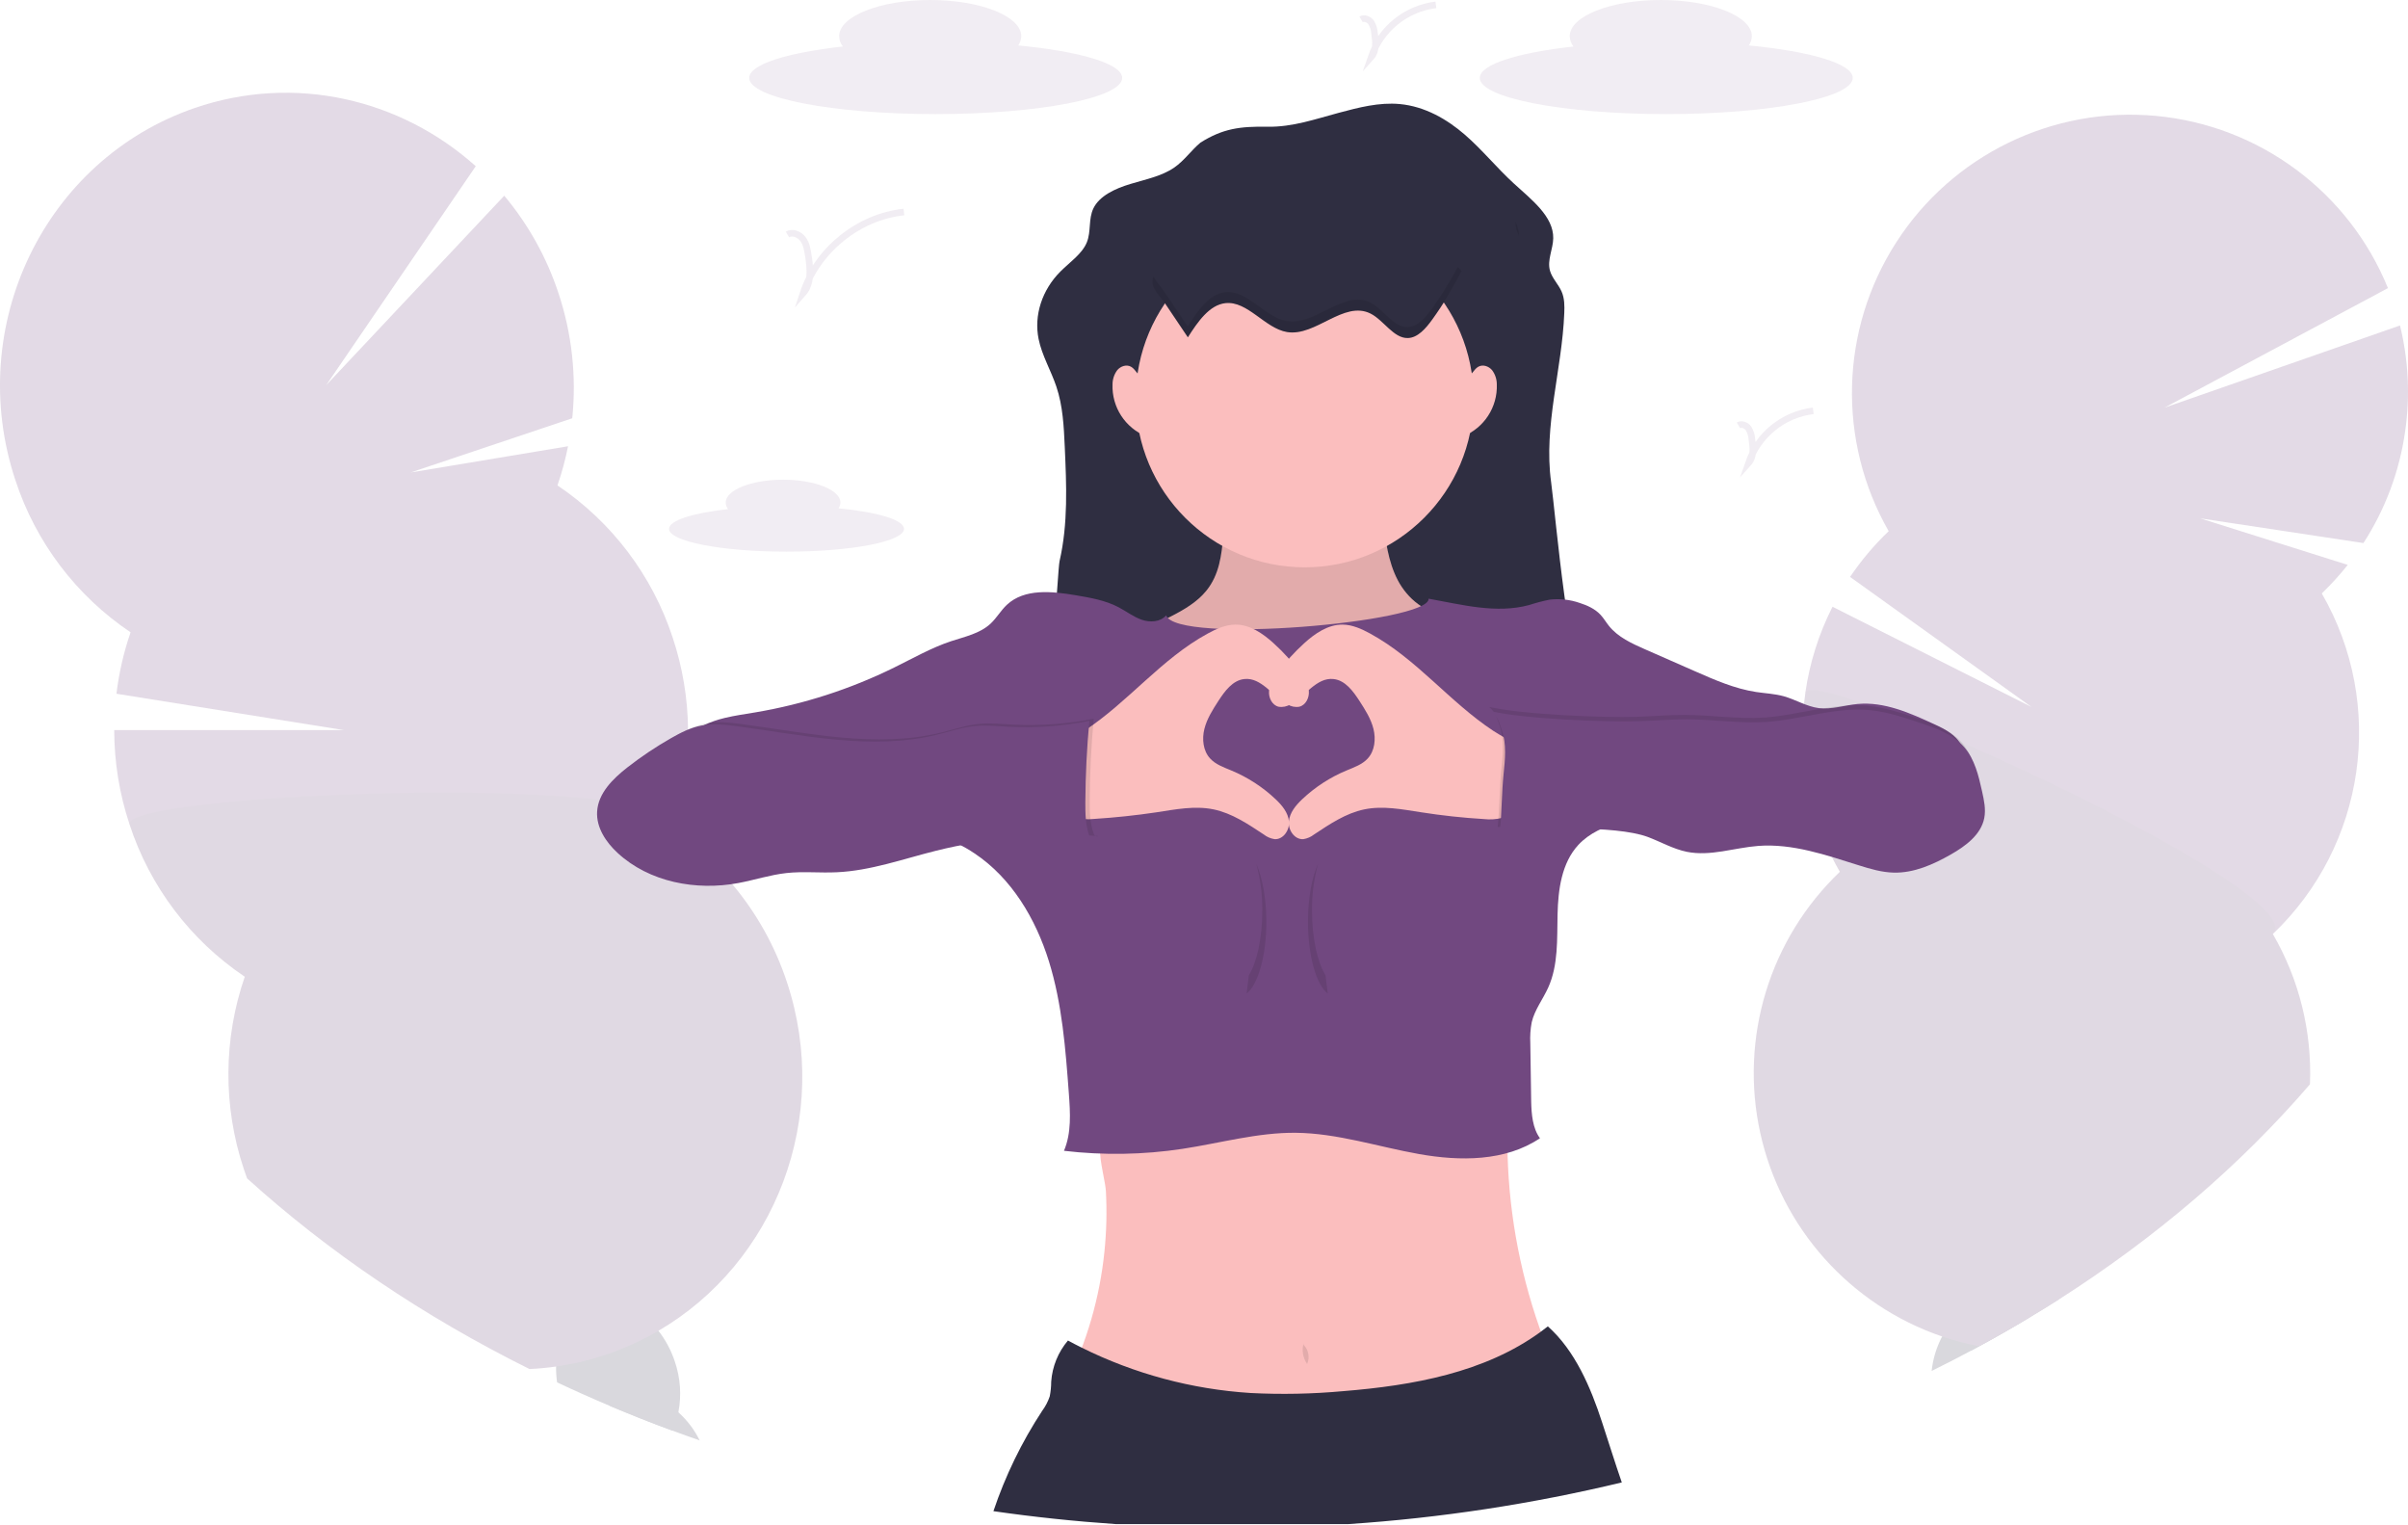
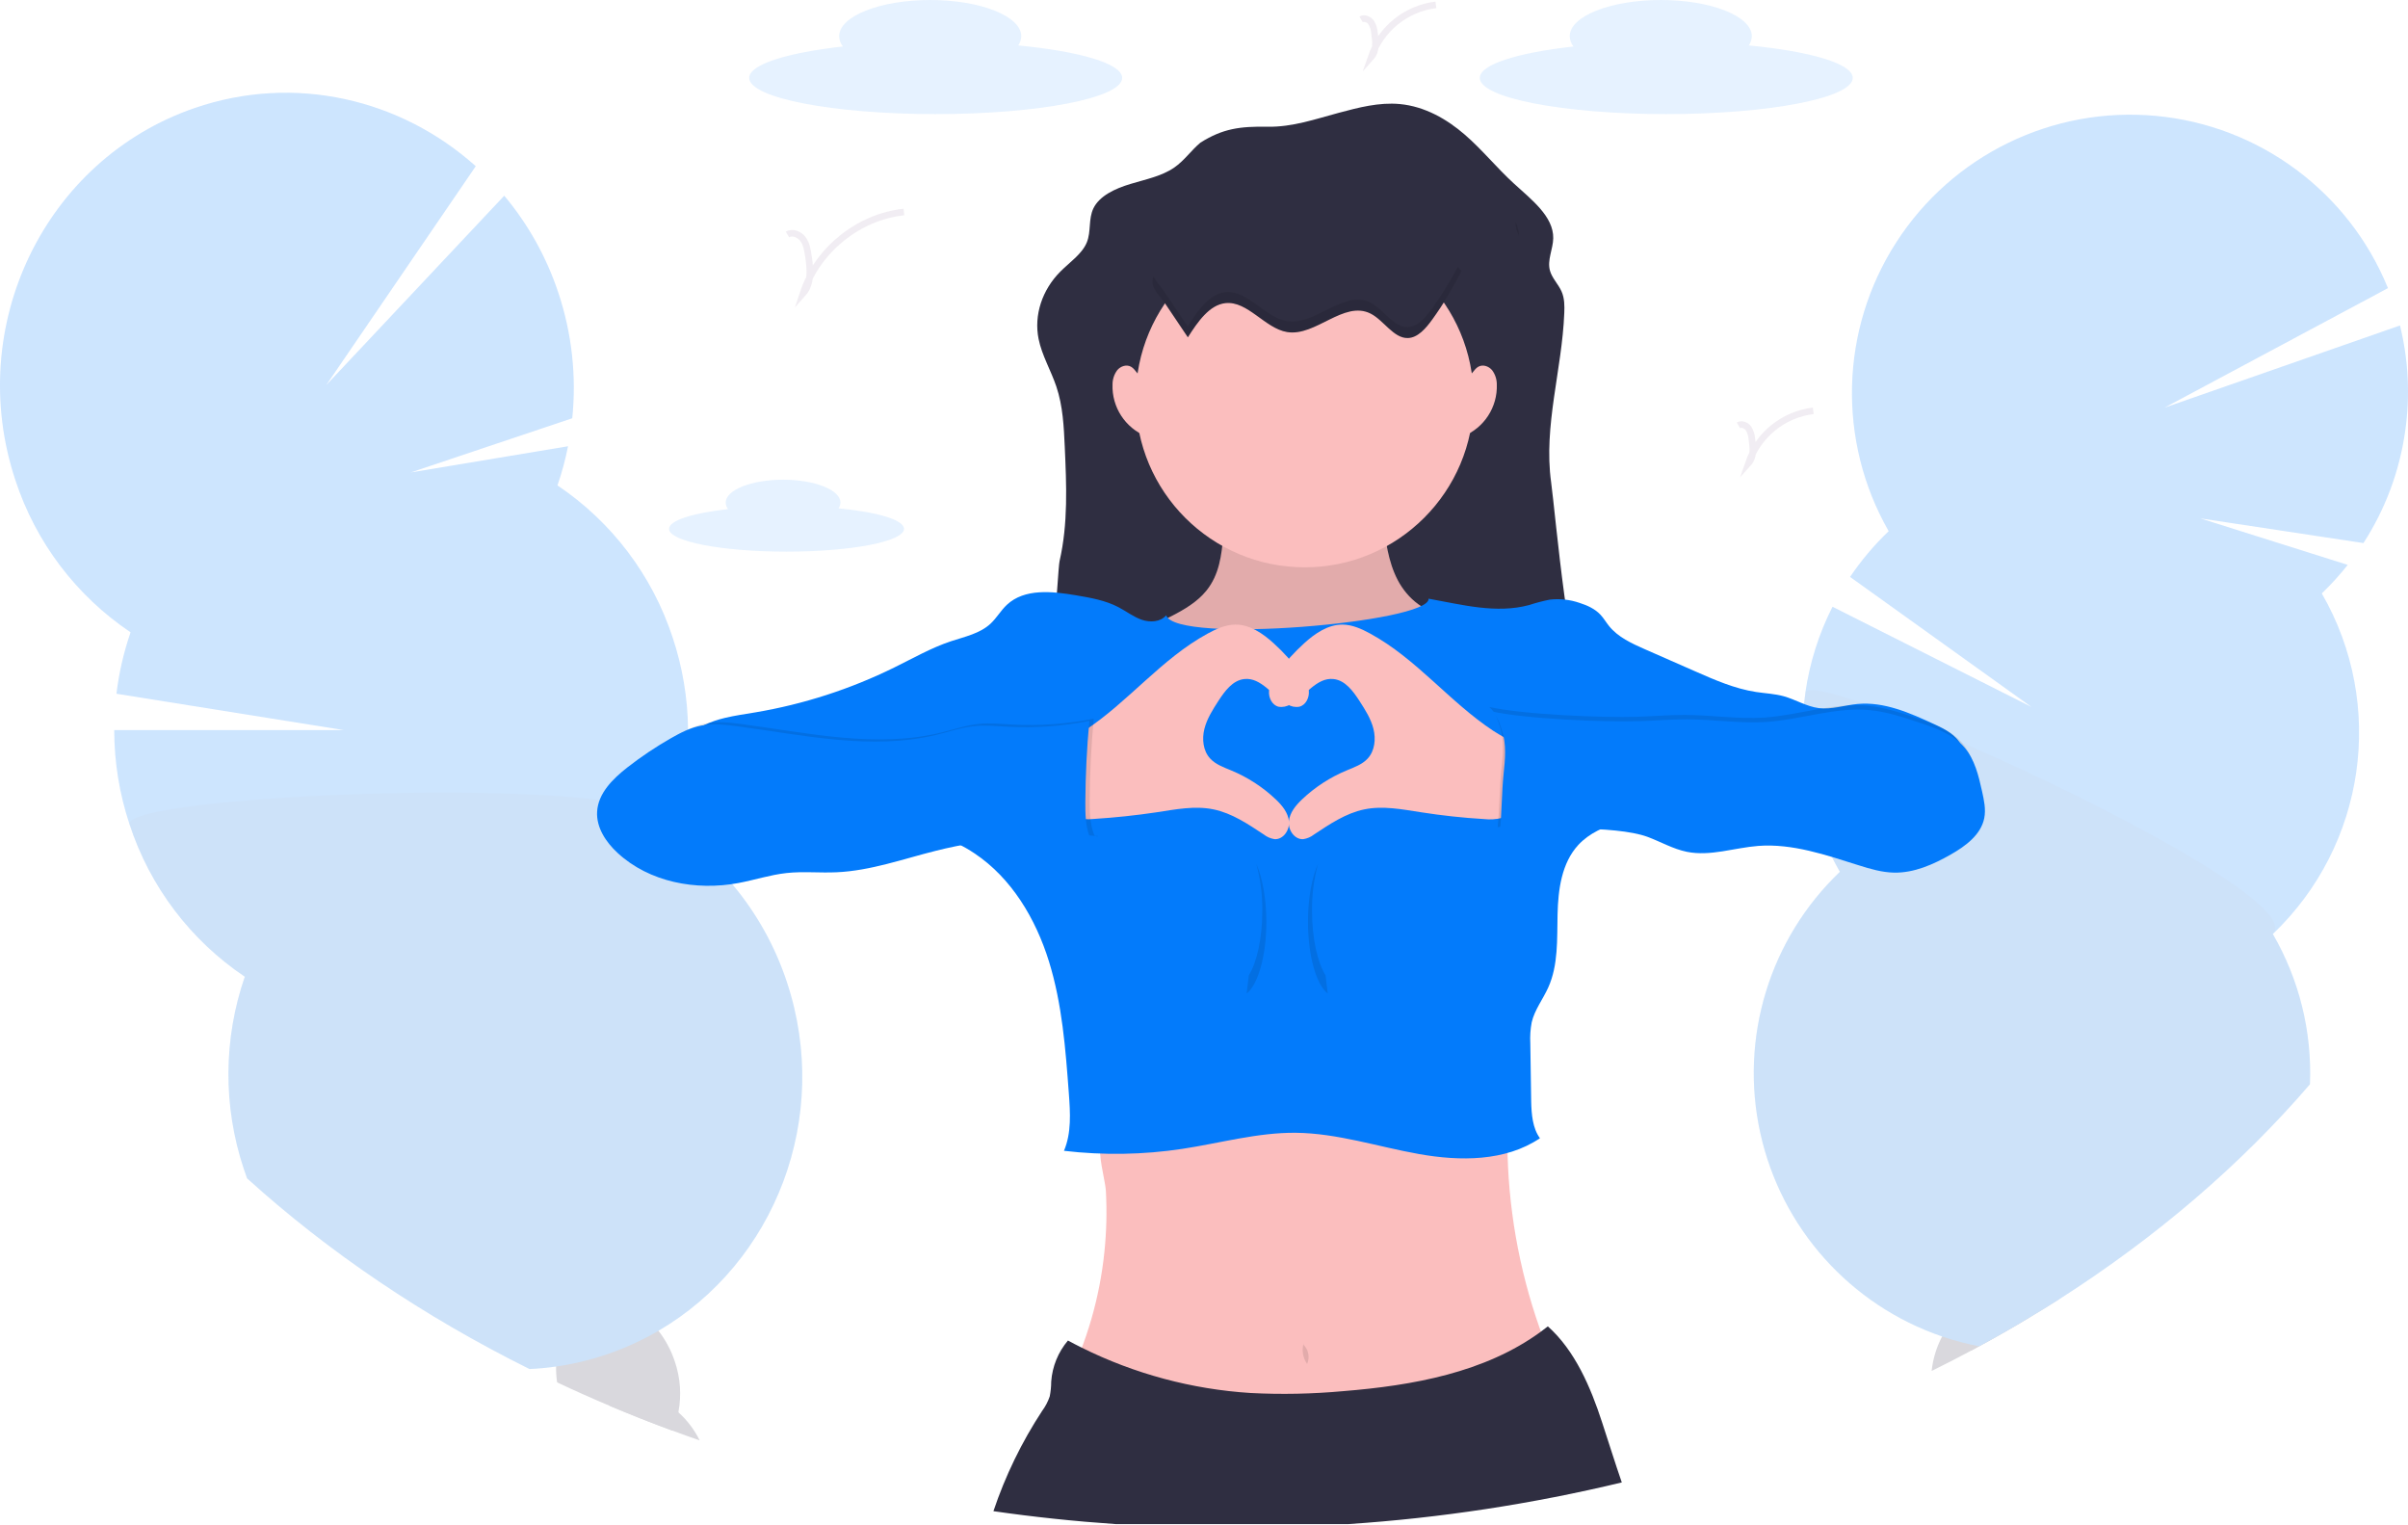
<svg xmlns="http://www.w3.org/2000/svg" id="b762e2c5-0937-4f80-86de-8fcef6019b76" data-name="Layer 1" width="1097.59" height="694.62" viewBox="0 0 1097.59 694.62">
  <g opacity="0.2">
    <path d="M976.46,703q-11.34,6.83-23.13,13.23c-1.22.66-2.44,1.32-3.66,2q-8.86,4.75-18,9.24.07-.72.18-1.44a43.59,43.59,0,0,1,4.58-14.22,35.82,35.82,0,0,1,3.9-6c5.95-7.43,14.21-11.58,22.65-10.37A22,22,0,0,1,976.46,703Z" transform="translate(-51.21 -102.69)" fill="#3f3d56" />
    <path d="M990.32,691.63c-.15,1.07-.34,2.12-.57,3.16Q983.2,699,976.46,703q-11.34,6.83-23.13,13.23c-1.22.66-2.44,1.32-3.66,2a24.36,24.36,0,0,1-4-3.69,31,31,0,0,1-5.31-8.69,43.32,43.32,0,0,1,6-41.93c6-7.43,14.21-11.58,22.65-10.37s15.2,7.52,18.82,16.32A41.79,41.79,0,0,1,990.32,691.63Z" transform="translate(-51.21 -102.69)" fill="#3f3d56" />
    <ellipse cx="970.13" cy="645.93" rx="34.66" ry="26.48" transform="translate(141.57 1411.63) rotate(-81.82)" fill="#3f3d56" />
-     <path d="M1147.49,299.34a126.31,126.31,0,0,1-19,50.84l-74.4-11.26,67.24,21.21a128.68,128.68,0,0,1-11.83,13,126.84,126.84,0,0,1-22.3,155.22,126.22,126.22,0,0,1,16.91,68.48c-31.63,36.81-70.22,69.83-114.33,98Q983.2,699,976.46,703q-11.34,6.83-23.13,13.23c-2.59-.5-5.14-1.07-7.66-1.73-3.13-.79-6.2-1.71-9.21-2.73A126.83,126.83,0,0,1,889.84,500q-1.92-3.31-3.63-6.73h0c-.34-.66-.66-1.32-1-2a126.22,126.22,0,0,1-12.2-61.9l.15-2.21c.09-1.19.2-2.39.32-3.58.18-1.68.39-3.37.63-5.06l0-.16a125.93,125.93,0,0,1,12.38-39.15l90.71,45.68-82.71-59.28a127,127,0,0,1,17.6-20.84A126.83,126.83,0,1,1,1139.66,234l-101.87,54.49,107.36-37.47A126.47,126.47,0,0,1,1147.49,299.34Z" transform="translate(-51.21 -102.69)" fill="#714880" />
+     <path d="M1147.49,299.34a126.31,126.31,0,0,1-19,50.84l-74.4-11.26,67.24,21.21a128.68,128.68,0,0,1-11.83,13,126.84,126.84,0,0,1-22.3,155.22,126.22,126.22,0,0,1,16.91,68.48c-31.63,36.81-70.22,69.83-114.33,98Q983.2,699,976.46,703q-11.34,6.83-23.13,13.23c-2.59-.5-5.14-1.07-7.66-1.73-3.13-.79-6.2-1.71-9.21-2.73A126.83,126.83,0,0,1,889.84,500q-1.92-3.31-3.63-6.73h0c-.34-.66-.66-1.32-1-2a126.22,126.22,0,0,1-12.2-61.9l.15-2.21c.09-1.19.2-2.39.32-3.58.18-1.68.39-3.37.63-5.06l0-.16a125.93,125.93,0,0,1,12.38-39.15l90.71,45.68-82.71-59.28a127,127,0,0,1,17.6-20.84A126.83,126.83,0,1,1,1139.66,234l-101.87,54.49,107.36-37.47A126.47,126.47,0,0,1,1147.49,299.34Z" transform="translate(-51.21 -102.69)" fill="#037bfb" />
    <path d="M1104.08,596.79c-31.63,36.81-70.22,69.83-114.33,98Q983.2,699,976.46,703q-11.34,6.83-23.13,13.23c-2.59-.5-5.14-1.07-7.66-1.73-3.13-.79-6.2-1.71-9.21-2.73A126.83,126.83,0,0,1,889.84,500q-1.92-3.31-3.63-6.73h0c-.34-.66-.66-1.32-1-2a126.22,126.22,0,0,1-12.2-61.9l.15-2.21c.09-1.19.2-2.39.32-3.58.18-1.68.39-3.37.63-5.06l0-.16c.78-2.7,11.1-.43,26.82,5h0l3.32,1.18c3.48,1.25,7.19,2.63,11.09,4.14h0c8.51,3.28,17.91,7.15,27.83,11.43h0l.65.28h0l1.38.6h0c66.7,28.92,154.44,75.32,141.86,87.3A126.22,126.22,0,0,1,1104.08,596.79Z" transform="translate(-51.21 -102.69)" opacity="0.1" />
  </g>
  <g opacity="0.2">
    <path d="M370.12,759.12q-6.3-2.18-12.51-4.48-14.46-5.32-28.47-11.25a20.79,20.79,0,0,1,6.35-3.52c8.33-2.86,17.48-.13,24.93,6.45A42.3,42.3,0,0,1,370.12,759.12Z" transform="translate(-51.21 -102.69)" fill="#3f3d56" />
    <path d="M360.42,746.32a33.41,33.41,0,0,1-2.81,8.32q-14.46-5.32-28.47-11.25-12.19-5.13-24-10.71a45.51,45.51,0,0,1-.46-7.21,40.42,40.42,0,0,1,.8-7.48c2-9.83,7.66-17.66,16-20.52s17.48-.13,24.93,6.46a39.43,39.43,0,0,1,4.94,5.26,46.59,46.59,0,0,1,7.48,14.08A45.05,45.05,0,0,1,360.42,746.32Z" transform="translate(-51.21 -102.69)" fill="#3f3d56" />
    <ellipse cx="318.87" cy="689.76" rx="27.32" ry="36.55" transform="translate(-244.25 25.48) rotate(-17.54)" fill="#3f3d56" />
    <ellipse cx="304.81" cy="647.35" rx="27.32" ry="36.55" transform="matrix(0.95, -0.3, 0.3, 0.95, -232.13, 19.27)" fill="#3f3d56" />
-     <path d="M351.3,709.19q-4.17,2.44-8.56,4.57a129.57,129.57,0,0,1-14.53,6,127.24,127.24,0,0,1-13.81,3.91q-4.87,1.1-9.75,1.79-6.06.87-12.09,1.14c-48.32-24-91.7-53.36-128.72-86.89-.53-1.42-1-2.85-1.51-4.3a136.3,136.3,0,0,1,.46-87.6,133.67,133.67,0,0,1-52.52-69.38,136.77,136.77,0,0,1-7-43H208L104.29,418.85a136,136,0,0,1,6.44-28,133.61,133.61,0,0,1-52.52-69.37c-23.26-70.11,13.31-146,81.68-169.54,45.77-15.74,94.18-4,128.17,26.5l-68.15,99.76,81.14-86.32a135,135,0,0,1,24.72,44.42,136.59,136.59,0,0,1,6.28,57L238.42,318l71.7-11.93a135.2,135.2,0,0,1-4.81,17.84,133.65,133.65,0,0,1,52.52,69.37,136.8,136.8,0,0,1,7,41.84v.11c0,1.1,0,2.2,0,3.3,0,.47,0,.93,0,1.4a136,136,0,0,1-7.41,41,132,132,0,0,1,27,24.05c.2.22.39.44.57.67a134.83,134.83,0,0,1,24.91,44.65C430.37,612,404.46,678.2,351.3,709.19Z" transform="translate(-51.21 -102.69)" fill="#714880" />
+     <path d="M351.3,709.19q-4.17,2.44-8.56,4.57a129.57,129.57,0,0,1-14.53,6,127.24,127.24,0,0,1-13.81,3.91q-4.87,1.1-9.75,1.79-6.06.87-12.09,1.14c-48.32-24-91.7-53.36-128.72-86.89-.53-1.42-1-2.85-1.51-4.3a136.3,136.3,0,0,1,.46-87.6,133.67,133.67,0,0,1-52.52-69.38,136.77,136.77,0,0,1-7-43H208L104.29,418.85a136,136,0,0,1,6.44-28,133.61,133.61,0,0,1-52.52-69.37c-23.26-70.11,13.31-146,81.68-169.54,45.77-15.74,94.18-4,128.17,26.5l-68.15,99.76,81.14-86.32a135,135,0,0,1,24.72,44.42,136.59,136.59,0,0,1,6.28,57L238.42,318l71.7-11.93a135.2,135.2,0,0,1-4.81,17.84,133.65,133.65,0,0,1,52.52,69.37,136.8,136.8,0,0,1,7,41.84v.11c0,1.1,0,2.2,0,3.3,0,.47,0,.93,0,1.4a136,136,0,0,1-7.41,41,132,132,0,0,1,27,24.05c.2.22.39.44.57.67a134.83,134.83,0,0,1,24.91,44.65C430.37,612,404.46,678.2,351.3,709.19Z" transform="translate(-51.21 -102.69)" fill="#037bfb" />
    <path d="M351.3,709.19q-4.17,2.44-8.56,4.57a129.57,129.57,0,0,1-14.53,6,127.24,127.24,0,0,1-13.81,3.91q-4.87,1.1-9.75,1.79-6.06.87-12.09,1.14c-48.32-24-91.7-53.36-128.72-86.89-.53-1.42-1-2.85-1.51-4.3a136.3,136.3,0,0,1,.46-87.6,133.67,133.67,0,0,1-52.52-69.38c-3.59-10.82,146.12-19.55,214.31-11.18l1.59.2c20.7,2.67,33.41,7,31.2,13.41a132,132,0,0,1,27,24.05c.2.22.39.44.57.67a134.83,134.83,0,0,1,24.91,44.65C430.37,612,404.46,678.2,351.3,709.19Z" transform="translate(-51.21 -102.69)" opacity="0.1" />
  </g>
-   <path d="M433.42,334.35a4.74,4.74,0,0,0,.86-2.64c0-5.75-11.71-10.4-26.15-10.4S382,326,382,331.71a5,5,0,0,0,1.07,3c-16.07,1.79-26.9,5.16-26.9,9,0,5.74,24,10.39,53.55,10.39s53.55-4.65,53.55-10.39C463.26,339.59,451.1,336.05,433.42,334.35Z" transform="translate(-51.21 -102.69)" fill="#714880" opacity="0.1" />
-   <path d="M848.34,123.4a7.61,7.61,0,0,0,1.37-4.21c0-9.11-18.58-16.5-41.5-16.5s-41.5,7.39-41.5,16.5a7.81,7.81,0,0,0,1.71,4.69c-25.52,2.85-42.71,8.19-42.71,14.31,0,9.11,38,16.5,85,16.5s85-7.39,85-16.5C895.71,131.7,876.4,126.09,848.34,123.4Z" transform="translate(-51.21 -102.69)" fill="#714880" opacity="0.1" />
-   <path d="M515.34,123.4a7.61,7.61,0,0,0,1.37-4.21c0-9.11-18.58-16.5-41.5-16.5s-41.5,7.39-41.5,16.5a7.81,7.81,0,0,0,1.71,4.69c-25.52,2.85-42.71,8.19-42.71,14.31,0,9.11,38.05,16.5,85,16.5s85-7.39,85-16.5C562.71,131.7,543.4,126.09,515.34,123.4Z" transform="translate(-51.21 -102.69)" fill="#714880" opacity="0.1" />
+   <path d="M433.42,334.35a4.74,4.74,0,0,0,.86-2.64c0-5.75-11.71-10.4-26.15-10.4S382,326,382,331.71a5,5,0,0,0,1.07,3c-16.07,1.79-26.9,5.16-26.9,9,0,5.74,24,10.39,53.55,10.39s53.55-4.65,53.55-10.39C463.26,339.59,451.1,336.05,433.42,334.35Z" transform="translate(-51.21 -102.69)" fill="#037bfb" opacity="0.1" />
+   <path d="M848.34,123.4a7.61,7.61,0,0,0,1.37-4.21c0-9.11-18.58-16.5-41.5-16.5s-41.5,7.39-41.5,16.5a7.81,7.81,0,0,0,1.71,4.69c-25.52,2.85-42.71,8.19-42.71,14.31,0,9.11,38,16.5,85,16.5s85-7.39,85-16.5C895.71,131.7,876.4,126.09,848.34,123.4Z" transform="translate(-51.21 -102.69)" fill="#037bfb" opacity="0.1" />
+   <path d="M515.34,123.4a7.61,7.61,0,0,0,1.37-4.21c0-9.11-18.58-16.5-41.5-16.5s-41.5,7.39-41.5,16.5a7.81,7.81,0,0,0,1.71,4.69c-25.52,2.85-42.71,8.19-42.71,14.31,0,9.11,38.05,16.5,85,16.5s85-7.39,85-16.5C562.71,131.7,543.4,126.09,515.34,123.4Z" transform="translate(-51.21 -102.69)" fill="#037bfb" opacity="0.1" />
  <path d="M410.13,209.54c2.34-1.35,5.48-.06,7.08,2.11s2.06,5,2.46,7.63c.89,5.91,1.53,12.7-2.45,17.16,6.51-19.77,25.26-34.92,46-37.13" transform="translate(-51.21 -102.69)" fill="none" stroke="#714880" stroke-miterlimit="10" stroke-width="3" opacity="0.1" />
  <path d="M671.6,111.52c1.5-.87,3.53,0,4.56,1.35a10.7,10.7,0,0,1,1.57,4.91c.57,3.8,1,8.16-1.57,11a35.86,35.86,0,0,1,29.55-23.87" transform="translate(-51.21 -102.69)" fill="none" stroke="#714880" stroke-miterlimit="10" stroke-width="3" opacity="0.1" />
  <path d="M843.6,296.52c1.5-.87,3.53,0,4.56,1.35a10.7,10.7,0,0,1,1.57,4.91c.57,3.8,1,8.16-1.57,11a35.86,35.86,0,0,1,29.55-23.87" transform="translate(-51.21 -102.69)" fill="none" stroke="#714880" stroke-miterlimit="10" stroke-width="3" opacity="0.1" />
  <path d="M598.39,167.68c-4.28,3.58-7.3,8.17-12,11.4-5.66,3.9-13.09,5.38-20,7.47s-14,5.37-16.78,11.06c-2.36,4.87-1,10.52-3,15.5-2.15,5.29-7.73,9-12,13.27-8.44,8.42-12.19,20-10,30.8,1.51,7.47,5.64,14.37,8.09,21.66,3,8.92,3.42,18.27,3.84,27.52.78,17.37,1.55,34.91-2.36,52-1,4.29-3.7,69.52-8.93,69.39,13.88-1.19,27.84-1.32,41.79-1.46l209-2c-9.63-12.6-15.78-87.06-17.82-101.91-3.52-25.6,5-51.23,6-77,.14-3.32.14-6.73-1.23-9.85-1.44-3.27-4.32-6.06-5.28-9.45-1.38-4.85,1.39-9.82,1.48-14.8.18-10-10-17.67-18.07-25.08-7.78-7.13-14.25-15.23-22.28-22.18s-18.12-12.84-29.6-13.91c-9.43-.87-18.8,1.58-27.83,4-10.77,2.88-21,6.52-32.43,6.34C616.37,160.23,608.6,161.28,598.39,167.68Z" transform="translate(-51.21 -102.69)" fill="#2f2e41" />
  <g opacity="0.1">
    <path d="M742.35,207.07a13.94,13.94,0,0,0,1.26,3.14A18.46,18.46,0,0,0,742,203.7,12,12,0,0,0,742.35,207.07Z" transform="translate(-51.21 -102.69)" />
    <path d="M539.66,367.64l-1.16.1A5.45,5.45,0,0,0,539.66,367.64Z" transform="translate(-51.21 -102.69)" />
  </g>
  <path d="M756.69,728a8.81,8.81,0,0,1-4.4,1.79c-25.57,5.25-51.37,9.73-77.44,11.15-23,1.26-46.07.13-69.08-1s-46-2.27-68.46-6.92a174.48,174.48,0,0,0,17.3-59.81,176.59,176.59,0,0,0,.69-27.5,30.75,30.75,0,0,0-.4-3.29c-1.07-6.58-3.71-16.11-1.31-20.87,3.08-6.12,14.91-6.32,20.69-7.46,9.82-1.93,19.69-3.54,29.6-4.89,39.33-5.35,79.06-6.57,118.69-7.76,5.32-.16,11.66.2,14.43,4.75,1.55,2.55,1.47,5.73,1.39,8.72q-.27,9.71.19,19.42A259.76,259.76,0,0,0,756.76,718C758.08,721.27,759.29,725.55,756.69,728Z" transform="translate(-51.21 -102.69)" fill="#fbbebe" />
  <path d="M601.09,371.89c-4.18,5.15-10.07,8.61-16,11.65a199.86,199.86,0,0,1-21.85,9.68c-1.51,2.29-.31,5.33,1,7.77,11.73,22.78,27.43,45.42,51.11,55.21,12.15,5,25.48,6.25,38.58,7.42,4.08.36,8.24.72,12.22-.26s7.68-3.35,11-5.86a102.61,102.61,0,0,0,39.72-67.73c.32-2.39.32-5.32-1.73-6.6-1.25-.77-2.84-.62-4.31-.61-9.59.1-18.09-7-22.52-15.49s-5.61-18.28-6.7-27.81c0-.21-56.38-1.4-61.47-1.44-7.94-.07-10.56.86-11.33,9C608,355.8,607,364.57,601.09,371.89Z" transform="translate(-51.21 -102.69)" fill="#fbbebe" />
  <path d="M601.09,371.89c-4.18,5.15-10.07,8.61-16,11.65a199.86,199.86,0,0,1-21.85,9.68c-1.51,2.29-.31,5.33,1,7.77,11.73,22.78,27.43,45.42,51.11,55.21,12.15,5,25.48,6.25,38.58,7.42,4.08.36,8.24.72,12.22-.26s7.68-3.35,11-5.86a102.61,102.61,0,0,0,39.72-67.73c.32-2.39.32-5.32-1.73-6.6-1.25-.77-2.84-.62-4.31-.61-9.59.1-18.09-7-22.52-15.49s-5.61-18.28-6.7-27.81c0-.21-56.38-1.4-61.47-1.44-7.94-.07-10.56.86-11.33,9C608,355.8,607,364.57,601.09,371.89Z" transform="translate(-51.21 -102.69)" opacity="0.1" />
  <circle cx="594.69" cy="181.55" r="77" fill="#fbbebe" />
-   <path d="M702.37,375.53c.85,10.8-115.22,20.91-119.6,7.59-2.6,3.07-7.37,3.32-11.17,2s-7-3.86-10.6-5.73c-6-3.13-12.76-4.29-19.41-5.42-10.83-1.83-23.41-3.17-31.43,4.34-2.77,2.59-4.66,6-7.44,8.6-4.86,4.52-11.73,5.93-18,8-9.05,3-17.39,7.8-25.94,12a229.85,229.85,0,0,1-63.19,20.42c-4.67.79-9.37,1.43-14,2.54-6.5,1.56-13,4.23-17.43,9.24,5.18,6.62,12.62,10.23,20.61,12.84l77.1,25.2c11.6,3.79,23.38,7.66,33.53,14.45,16.91,11.28,27.91,29.82,33.93,49.23s7.57,39.89,9.07,60.16c.65,8.81,1.24,18-2.22,26.16a202.47,202.47,0,0,0,54-.89c17.21-2.62,34.23-7.48,51.64-7.32,19,.19,37.41,6.35,56.14,9.68s39.4,3.43,55.18-7.2c-3.36-4.53-3.87-11-4-16.62l-.4-26.63a39.52,39.52,0,0,1,.64-9.6c1.34-5.7,5.11-10.48,7.52-15.81,4.65-10.29,4-22.05,4.26-33.34S763,496,770.63,487.74c5-5.39,12-8.45,19.1-10.34,12.14-3.24,24.84-3.45,37.38-4.34a334.68,334.68,0,0,0,118-30.73c-2.22-4.69-7.38-7.35-12.09-9.53-11.14-5.15-22.94-10.43-35.16-9.28-5.91.56-11.76,2.62-17.65,1.87-5.58-.72-10.52-3.88-15.94-5.39-4.11-1.14-8.41-1.31-12.63-1.95-9.74-1.49-18.88-5.5-27.89-9.47l-22.76-10c-6-2.65-12.25-5.48-16.37-10.6-1.34-1.67-2.42-3.55-3.88-5.12-2.51-2.69-6-4.28-9.49-5.39a30.74,30.74,0,0,0-13.67-1.5,80.36,80.36,0,0,0-9.35,2.45C733.19,382.48,717.67,378.26,702.37,375.53Z" transform="translate(-51.21 -102.69)" fill="#714880" />
+   <path d="M702.37,375.53c.85,10.8-115.22,20.91-119.6,7.59-2.6,3.07-7.37,3.32-11.17,2s-7-3.86-10.6-5.73c-6-3.13-12.76-4.29-19.41-5.42-10.83-1.83-23.41-3.17-31.43,4.34-2.77,2.59-4.66,6-7.44,8.6-4.86,4.52-11.73,5.93-18,8-9.05,3-17.39,7.8-25.94,12a229.85,229.85,0,0,1-63.19,20.42c-4.67.79-9.37,1.43-14,2.54-6.5,1.56-13,4.23-17.43,9.24,5.18,6.62,12.62,10.23,20.61,12.84l77.1,25.2c11.6,3.79,23.38,7.66,33.53,14.45,16.91,11.28,27.91,29.82,33.93,49.23s7.57,39.89,9.07,60.16c.65,8.81,1.24,18-2.22,26.16a202.47,202.47,0,0,0,54-.89c17.21-2.62,34.23-7.48,51.64-7.32,19,.19,37.41,6.35,56.14,9.68s39.4,3.43,55.18-7.2c-3.36-4.53-3.87-11-4-16.62l-.4-26.63a39.52,39.52,0,0,1,.64-9.6c1.34-5.7,5.11-10.48,7.52-15.81,4.65-10.29,4-22.05,4.26-33.34S763,496,770.63,487.74c5-5.39,12-8.45,19.1-10.34,12.14-3.24,24.84-3.45,37.38-4.34a334.68,334.68,0,0,0,118-30.73c-2.22-4.69-7.38-7.35-12.09-9.53-11.14-5.15-22.94-10.43-35.16-9.28-5.91.56-11.76,2.62-17.65,1.87-5.58-.72-10.52-3.88-15.94-5.39-4.11-1.14-8.41-1.31-12.63-1.95-9.74-1.49-18.88-5.5-27.89-9.47l-22.76-10c-6-2.65-12.25-5.48-16.37-10.6-1.34-1.67-2.42-3.55-3.88-5.12-2.51-2.69-6-4.28-9.49-5.39a30.74,30.74,0,0,0-13.67-1.5,80.36,80.36,0,0,0-9.35,2.45C733.19,382.48,717.67,378.26,702.37,375.53Z" transform="translate(-51.21 -102.69)" fill="#037bfb" />
  <path d="M790.44,778.28a744.85,744.85,0,0,1-124.8,19h-.07l-105.61,0h-.06q-28.35-1.93-55.88-5.9a198.58,198.58,0,0,1,22.21-45.7,23.93,23.93,0,0,0,3.46-6.62,34.86,34.86,0,0,0,.67-6.71A32.49,32.49,0,0,1,538,713.61q3.12,1.7,6.3,3.27a201.68,201.68,0,0,0,76.94,20.65,296.28,296.28,0,0,0,42.23-.85c31.66-2.55,64.58-8.43,90.08-27.1,1.07-.78,2.13-1.59,3.18-2.42,12.39,11,19.56,27.86,24.69,43.62C784.47,760,787.29,769.2,790.44,778.28Z" transform="translate(-51.21 -102.69)" fill="#2f2e41" />
  <path d="M645.48,714.66a11.07,11.07,0,0,0,1.52,9.63,7.79,7.79,0,0,0-1.62-8.72Z" transform="translate(-51.21 -102.69)" opacity="0.1" />
  <path d="M601.73,391.4c3.88-2.12,8.07-4,12.49-4.06,6.64-.06,12.58,4,17.5,8.48A89.62,89.62,0,0,1,644,409.44c1.8,2.45,3.52,5.14,3.79,8.17s-1.39,6.44-4.35,7.16a7.67,7.67,0,0,1-5.39-1.09c-6.84-3.76-11.91-12.37-19.67-11.53-5.32.57-8.92,5.52-11.83,10-2.59,4-5.21,8.11-6.37,12.73s-.6,10,2.62,13.48c2.5,2.73,6.15,4,9.56,5.42A66.63,66.63,0,0,1,632.73,467c2.87,2.74,5.6,6,6,10s-2.63,8.4-6.59,8.12a10.55,10.55,0,0,1-4.89-2.13c-7.16-4.73-14.47-9.69-22.87-11.43-8.55-1.77-17.38,0-26,1.32Q564.2,475,549.88,475.9a23.83,23.83,0,0,1-8.47-.55c-9.44-2.92-12.19-14.93-11.09-23.61,1.17-9.28,8-11.39,15.14-16C565.54,422.6,580.44,403,601.73,391.4Z" transform="translate(-51.21 -102.69)" fill="#fbbebe" />
  <path d="M675.7,391.4c-3.89-2.12-8.07-4-12.5-4.06-6.64-.06-12.58,4-17.5,8.48a89.62,89.62,0,0,0-12.27,13.62c-1.79,2.45-3.51,5.14-3.78,8.17s1.38,6.44,4.34,7.16a7.7,7.7,0,0,0,5.4-1.09c6.84-3.76,11.91-12.37,19.66-11.53,5.33.57,8.93,5.52,11.83,10,2.59,4,5.22,8.11,6.37,12.73s.6,10-2.62,13.48c-2.49,2.73-6.15,4-9.56,5.42A66.75,66.75,0,0,0,644.69,467c-2.87,2.74-5.59,6-6,10s2.63,8.4,6.59,8.12a10.51,10.51,0,0,0,4.89-2.13c7.16-4.73,14.47-9.69,22.87-11.43,8.55-1.77,17.38,0,26,1.32,9.43,1.48,18.94,2.51,28.47,3.08a23.89,23.89,0,0,0,8.48-.55c9.43-2.92,12.18-14.93,11.09-23.61-1.18-9.28-8-11.39-15.15-16C711.89,422.6,697,403,675.7,391.4Z" transform="translate(-51.21 -102.69)" fill="#fbbebe" />
  <path d="M592.66,256.42c4.48-7.08,9.8-14.76,17.07-15.58,10.15-1.15,18.08,11.54,28.18,13.18,13,2.12,25.78-14.52,38-8.44,6,3,10.48,11.32,17,11.16,4.51-.1,8.18-4.33,11.17-8.48a158.2,158.2,0,0,0,13.35-22.12c-12.41-14.23-30.46-17.48-47.31-20.07l-28.33-4.35c-6.82-1.05-13.76-2.09-20.54-.64-6.13,1.31-11.85,4.61-17.4,8.08-6.62,4.16-22.19,10.84-26.25,18.58-2.83,5.37,1.06,7.87,4.71,13.28Q587.46,248.72,592.66,256.42Z" transform="translate(-51.21 -102.69)" fill="#2f2e41" />
  <path d="M549.75,430.22a149,149,0,0,1-37.35,2.66c-4.91-.26-9.84-.77-14.73-.31-5.9.56-11.57,2.51-17.32,3.93-29.79,7.33-60.92.17-91.33-3.85-5.37-.71-10.86-1.32-16.18-.28-4.87.95-9.37,3.23-13.68,5.68a165.25,165.25,0,0,0-20,13.39c-6.63,5.18-13.32,11.78-13.78,20.17-.4,7.22,4,13.87,9.33,18.78,14.4,13.33,35.78,17.34,55.06,13.73,7.33-1.37,14.48-3.73,21.89-4.55,7.59-.84,15.26,0,22.89-.36,15.5-.69,30.34-6.08,45.39-9.83a218.63,218.63,0,0,1,71.94-5.64,1.55,1.55,0,0,1-2.13-1.09c-1.77-4.88-1.86-10.19-1.83-15.38C548,454.68,548.59,442.76,549.75,430.22Z" transform="translate(-51.21 -102.69)" opacity="0.1" />
-   <path d="M547.75,431.22a149,149,0,0,1-37.35,2.66c-4.91-.26-9.84-.77-14.73-.31-5.9.56-11.57,2.51-17.32,3.93-29.79,7.33-60.92.17-91.33-3.85-5.37-.71-10.86-1.32-16.18-.28-4.87.95-9.37,3.23-13.68,5.68a165.25,165.25,0,0,0-20,13.39c-6.63,5.18-13.32,11.78-13.78,20.17-.4,7.22,4,13.87,9.33,18.78,14.4,13.33,35.78,17.34,55.06,13.73,7.33-1.37,14.48-3.73,21.89-4.55,7.59-.84,15.26,0,22.89-.36,15.5-.69,30.34-6.08,45.39-9.83a218.63,218.63,0,0,1,71.94-5.64,1.55,1.55,0,0,1-2.13-1.09c-1.77-4.88-1.86-10.19-1.83-15.38C546,455.68,546.59,443.76,547.75,431.22Z" transform="translate(-51.21 -102.69)" fill="#714880" />
+   <path d="M547.75,431.22a149,149,0,0,1-37.35,2.66c-4.91-.26-9.84-.77-14.73-.31-5.9.56-11.57,2.51-17.32,3.93-29.79,7.33-60.92.17-91.33-3.85-5.37-.71-10.86-1.32-16.18-.28-4.87.95-9.37,3.23-13.68,5.68a165.25,165.25,0,0,0-20,13.39c-6.63,5.18-13.32,11.78-13.78,20.17-.4,7.22,4,13.87,9.33,18.78,14.4,13.33,35.78,17.34,55.06,13.73,7.33-1.37,14.48-3.73,21.89-4.55,7.59-.84,15.26,0,22.89-.36,15.5-.69,30.34-6.08,45.39-9.83a218.63,218.63,0,0,1,71.94-5.64,1.55,1.55,0,0,1-2.13-1.09c-1.77-4.88-1.86-10.19-1.83-15.38C546,455.68,546.59,443.76,547.75,431.22Z" transform="translate(-51.21 -102.69)" fill="#037bfb" />
  <path d="M730,424.87c15.24,3.47,51.92,5,67.54,4.48,7.13-.22,14.24-.86,21.37-.84,12.22,0,24.42,2,36.61,1.19,15.75-1.08,31.22-6.87,46.93-5.38,7.72.74,15.15,3.2,22.51,5.66s15.38,5.24,20.56,11.22c4.8,5.54,6.55,13,8.14,20.16.89,4,1.78,8.13,1,12.14-1.49,7.61-8.5,12.76-15.23,16.6-8,4.56-16.78,8.48-26,8.27-5.47-.12-10.79-1.7-16-3.34-14.93-4.69-30.19-10-45.79-8.83-10.91.84-21.81,4.86-32.54,2.69-6.31-1.28-12-4.62-18-6.84-14.62-5.35-51.73-3.93-67.23-2.45.9-8.71.79-17.49,1.69-26.21.7-6.67,1.37-13.58-.77-19.94C733.45,429.64,733,427.57,730,424.87Z" transform="translate(-51.21 -102.69)" opacity="0.1" />
-   <path d="M731,426.87c15.24,3.47,51.92,5,67.54,4.48,7.13-.22,14.24-.86,21.37-.84,12.22,0,24.42,2,36.61,1.19,15.75-1.08,31.22-6.87,46.93-5.38,7.72.74,15.15,3.2,22.51,5.66s15.38,5.24,20.56,11.22c4.8,5.54,6.55,13,8.14,20.16.89,4,1.78,8.13,1,12.14-1.49,7.61-8.5,12.76-15.23,16.6-8,4.56-16.78,8.48-26,8.27-5.47-.12-10.79-1.7-16-3.34-14.93-4.69-30.19-10-45.79-8.83-10.91.84-21.81,4.86-32.54,2.69-6.31-1.28-12-4.62-18-6.84-14.62-5.35-51.73-3.93-67.23-2.45.9-8.71.79-17.49,1.69-26.21.7-6.67,1.37-13.58-.77-19.94C734.45,431.64,734,429.57,731,426.87Z" transform="translate(-51.21 -102.69)" fill="#714880" />
+   <path d="M731,426.87c15.24,3.47,51.92,5,67.54,4.48,7.13-.22,14.24-.86,21.37-.84,12.22,0,24.42,2,36.61,1.19,15.75-1.08,31.22-6.87,46.93-5.38,7.72.74,15.15,3.2,22.51,5.66s15.38,5.24,20.56,11.22c4.8,5.54,6.55,13,8.14,20.16.89,4,1.78,8.13,1,12.14-1.49,7.61-8.5,12.76-15.23,16.6-8,4.56-16.78,8.48-26,8.27-5.47-.12-10.79-1.7-16-3.34-14.93-4.69-30.19-10-45.79-8.83-10.91.84-21.81,4.86-32.54,2.69-6.31-1.28-12-4.62-18-6.84-14.62-5.35-51.73-3.93-67.23-2.45.9-8.71.79-17.49,1.69-26.21.7-6.67,1.37-13.58-.77-19.94C734.45,431.64,734,429.57,731,426.87Z" transform="translate(-51.21 -102.69)" fill="#037bfb" />
  <path d="M572.11,274.59c-2.34-.61-3.24-3.57-5.35-4.76s-4.75-.25-6.27,1.52a10.82,10.82,0,0,0-2.18,6.5,24.58,24.58,0,0,0,15.4,23.72,100.19,100.19,0,0,1-2.4-27.78Z" transform="translate(-51.21 -102.69)" fill="#fbbebe" />
  <path d="M719.68,274.59c2.34-.61,3.23-3.57,5.34-4.76s4.75-.25,6.27,1.52a10.75,10.75,0,0,1,2.18,6.5,24.58,24.58,0,0,1-15.4,23.72,100.19,100.19,0,0,0,2.4-27.78Z" transform="translate(-51.21 -102.69)" fill="#fbbebe" />
  <g opacity="0.1">
    <path d="M623.83,496.34a77.76,77.76,0,0,1,2.75,21.4c0,12.57-2.47,23.54-6.15,29.43-.31,2.8-.66,5.58-1,8.31,5.19-4,9-17.14,9-32.74C628.39,512.08,626.61,502.57,623.83,496.34Z" transform="translate(-51.21 -102.69)" />
  </g>
  <g opacity="0.1">
    <path d="M652,496.34a77.73,77.73,0,0,0-2.76,21.4c0,12.57,2.48,23.54,6.16,29.43.31,2.8.65,5.58,1,8.31-5.19-4-9-17.14-9-32.74C647.39,512.08,649.17,502.57,652,496.34Z" transform="translate(-51.21 -102.69)" />
  </g>
  <path d="M704,243.26c-3,4.15-6.66,8.38-11.17,8.48-6.53.16-11-8.14-17-11.16-12.17-6.08-24.92,10.56-38,8.44-10.1-1.64-18-14.33-28.18-13.18-7.27.82-12.59,8.5-17.07,15.58q-5.2-7.69-10.39-15.4c-2-3-4.17-5.15-5.14-7.37-1.94,4.76,1.7,7.28,5.14,12.37s6.92,10.27,10.39,15.4c4.48-7.08,9.8-14.76,17.07-15.58,10.15-1.15,18.08,11.54,28.18,13.18,13,2.12,25.78-14.52,38-8.44,6,3,10.48,11.32,17,11.16,4.51-.1,8.18-4.33,11.17-8.48a158.2,158.2,0,0,0,13.35-22.12c-.54-.62-1.1-1.22-1.67-1.8A159.65,159.65,0,0,1,704,243.26Z" transform="translate(-51.21 -102.69)" opacity="0.1" />
</svg>
